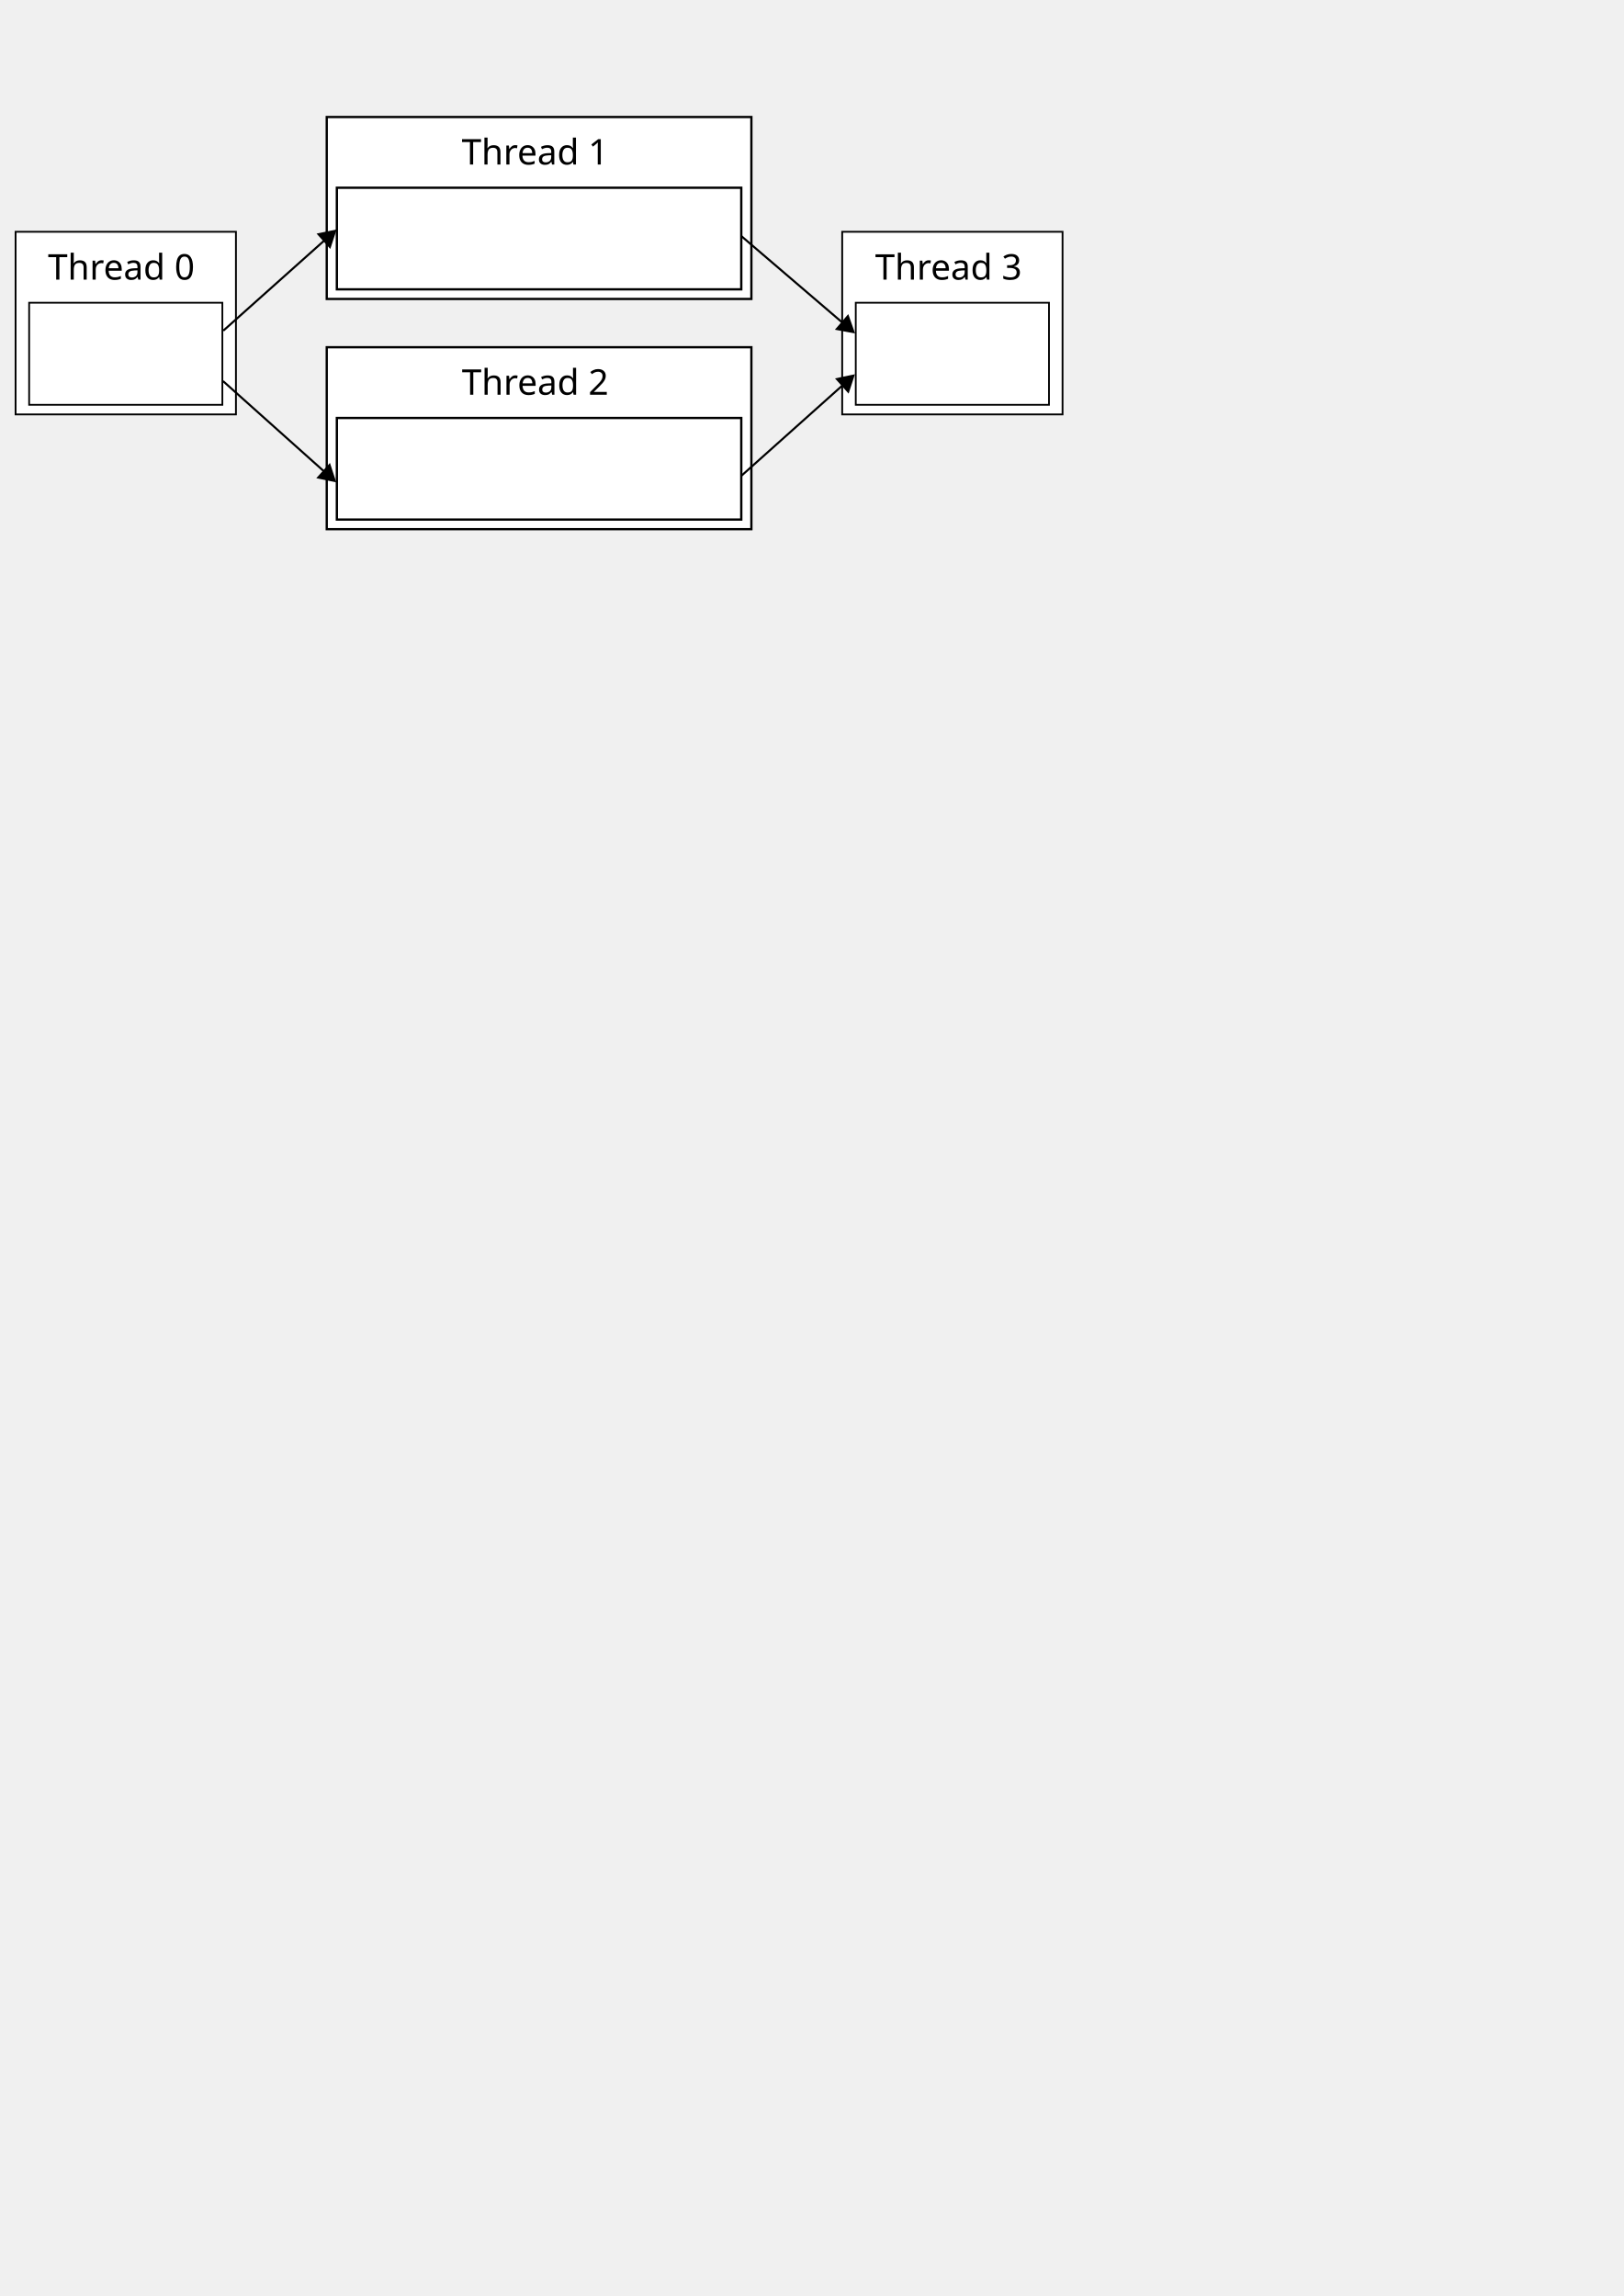
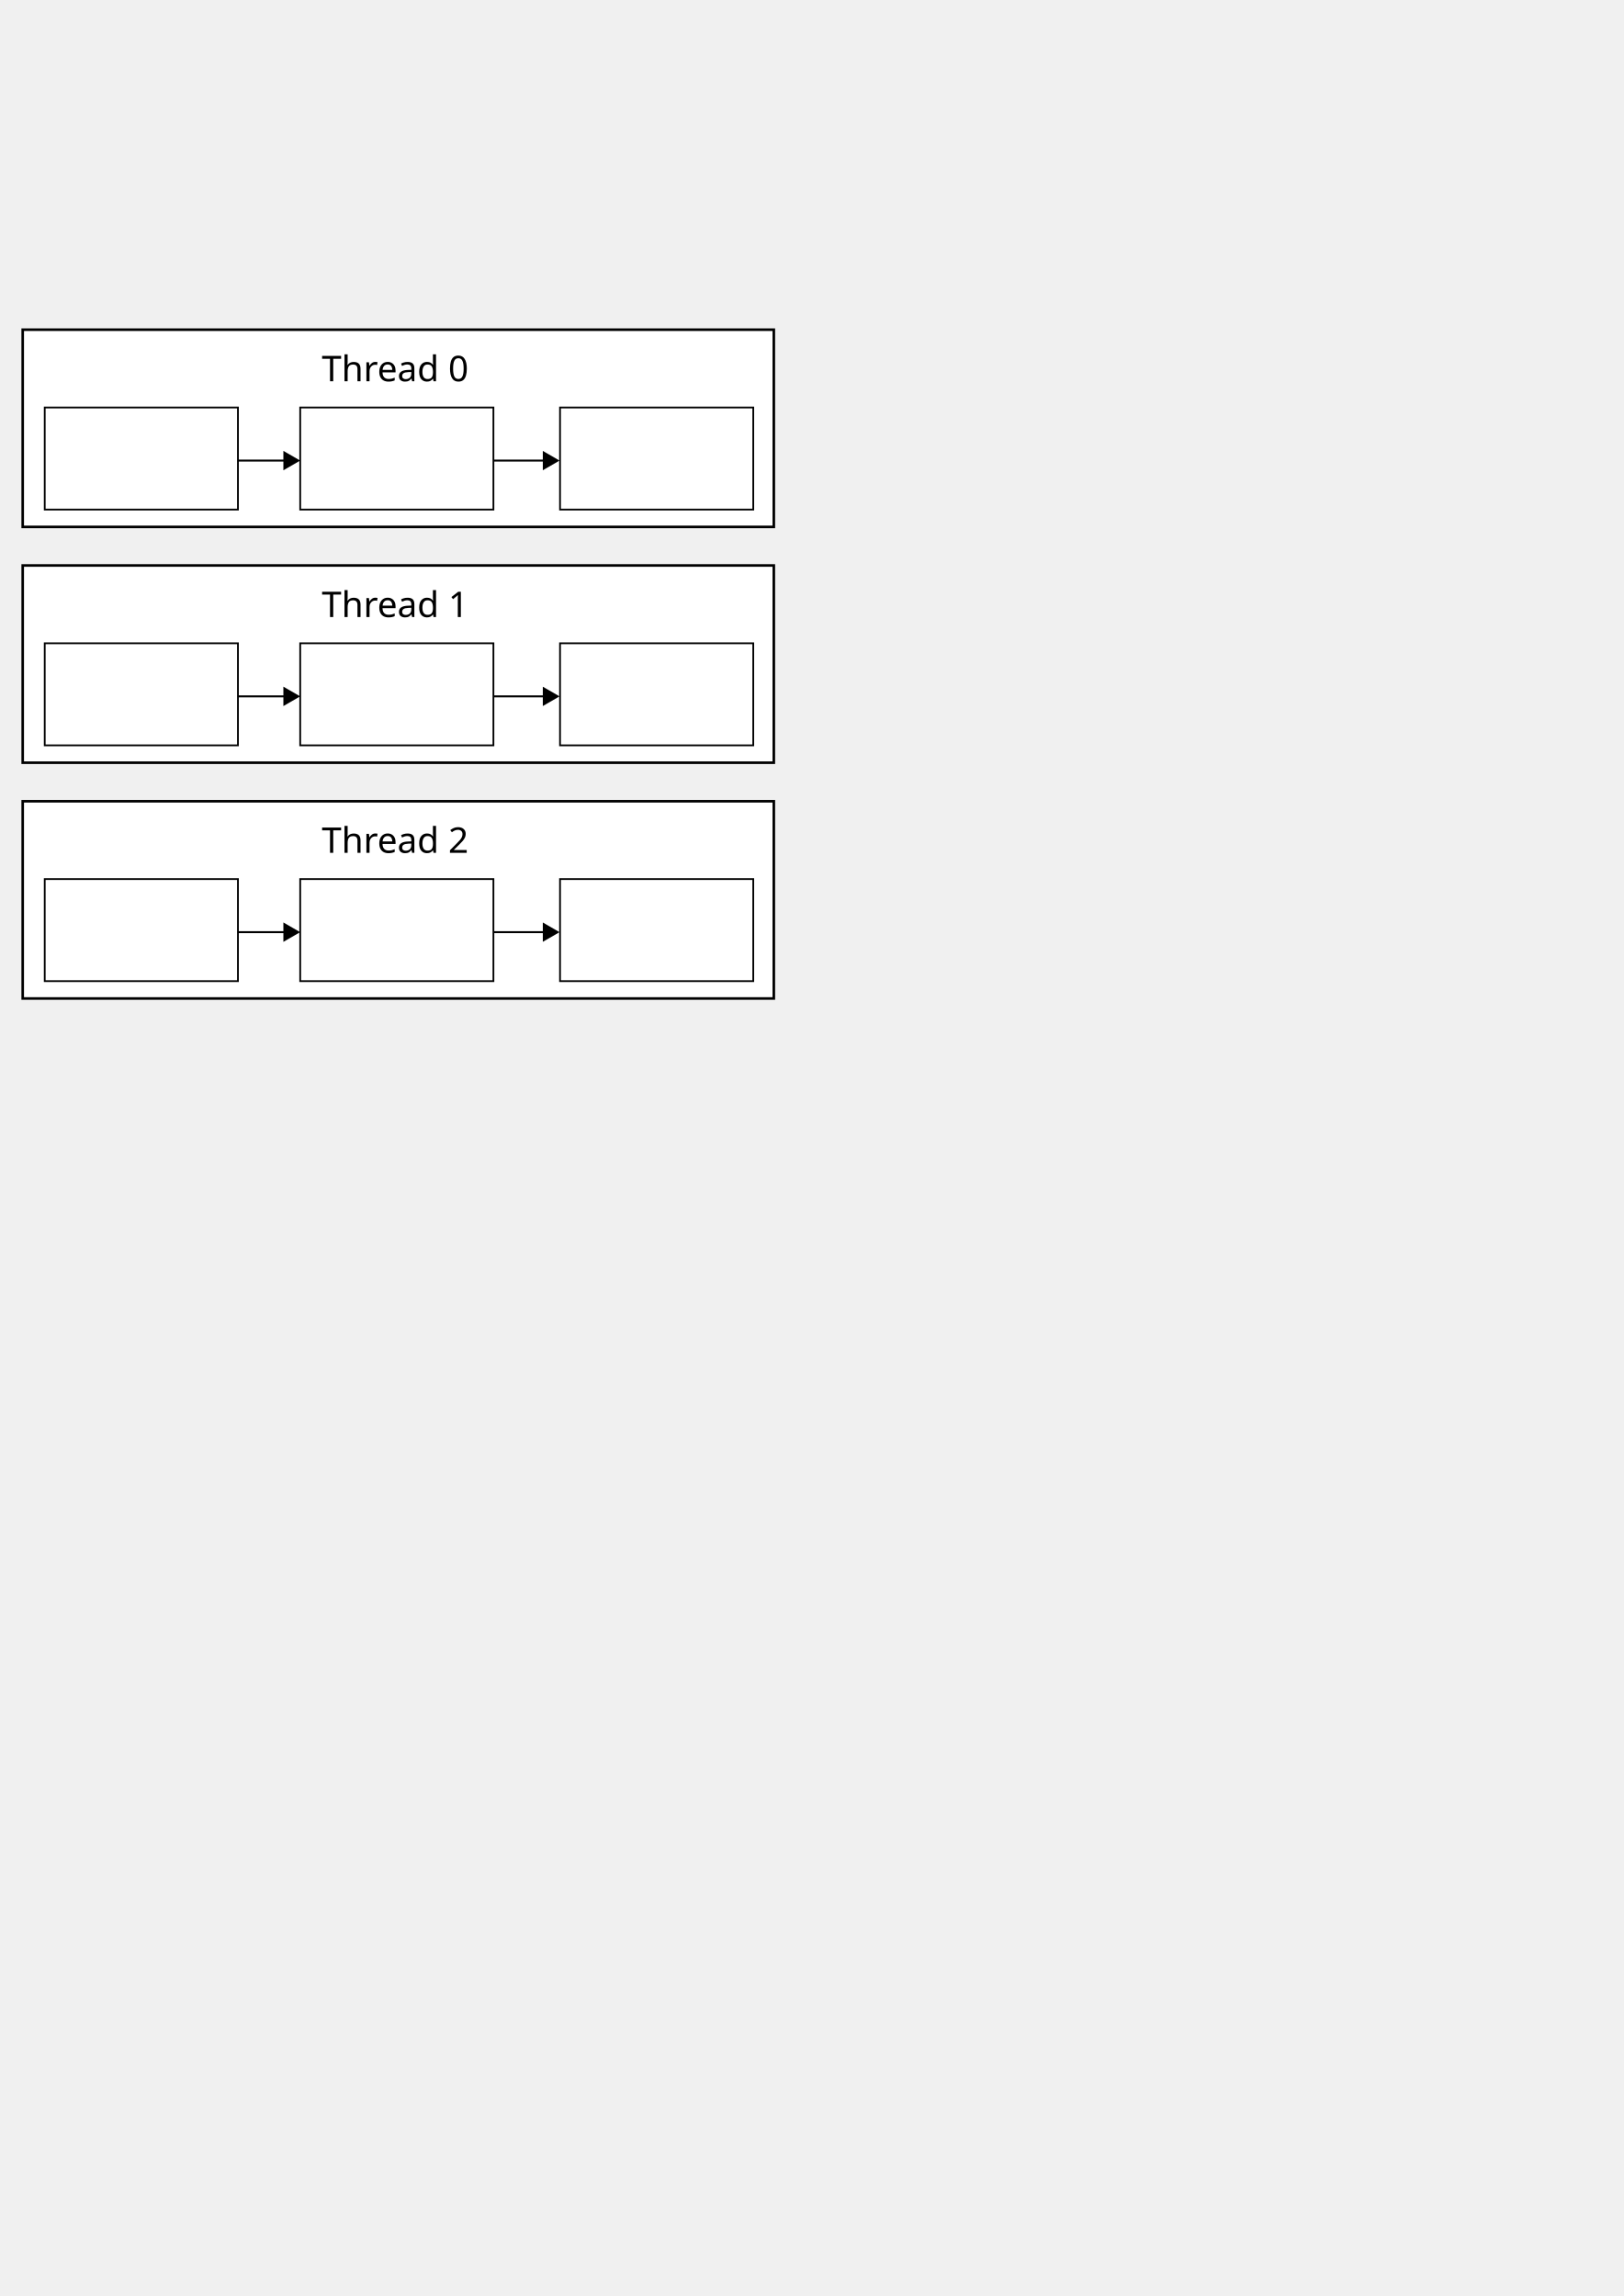
<svg xmlns="http://www.w3.org/2000/svg" width="210mm" height="297mm" viewBox="0 0 744.094 1052.362" id="svg2" version="1.1">
  <defs id="defs4">
+     <marker style="overflow:visible" id="marker4750" refX="0.0" refY="0.0" orient="auto">
+       <path transform="scale(0.8)" style="fill-rule:evenodd;stroke:#000000;stroke-width:1pt;stroke-opacity:1;fill:#000000;fill-opacity:1" d="M 5.77,0.0 L -2.88,5.0 L -2.88,-5.0 L 5.77,0.0 z " id="path4752" />
+     </marker>
+     <marker orient="auto" refY="0.0" refX="0.0" id="TriangleOutL" style="overflow:visible">
+       <path id="path4423" d="M 5.77,0.0 L -2.88,5.0 L -2.88,-5.0 L 5.77,0.0 z " style="fill-rule:evenodd;stroke:#000000;stroke-width:1pt;stroke-opacity:1;fill:#000000;fill-opacity:1" transform="scale(0.8)" />
+     </marker>
    <marker style="overflow:visible" id="marker6483" refX="0.0" refY="0.0" orient="auto">
      <path transform="scale(0.8)" style="fill-rule:evenodd;stroke:#000000;stroke-width:1pt;stroke-opacity:1;fill:#000000;fill-opacity:1" d="M 5.77,0.0 L -2.88,5.0 L -2.88,-5.0 L 5.77,0.0 z " id="path6485" />
-     </marker>
-     <marker orient="auto" refY="0.0" refX="0.0" id="marker6413" style="overflow:visible">
-       <path id="path6415" d="M 5.77,0.0 L -2.88,5.0 L -2.88,-5.0 L 5.77,0.0 z " style="fill-rule:evenodd;stroke:#000000;stroke-width:1pt;stroke-opacity:1;fill:#000000;fill-opacity:1" transform="scale(0.8)" />
-     </marker>
-     <marker style="overflow:visible" id="marker6277" refX="0.0" refY="0.0" orient="auto">
-       <path transform="scale(0.8)" style="fill-rule:evenodd;stroke:#000000;stroke-width:1pt;stroke-opacity:1;fill:#000000;fill-opacity:1" d="M 5.77,0.0 L -2.88,5.0 L -2.88,-5.0 L 5.77,0.0 z " id="path6279" />
    </marker>
    <marker orient="auto" refY="0.0" refX="0.0" id="Arrow1Mend" style="overflow:visible;">
      <path id="path4204" d="M 0.0,0.0 L 5.0,-5.0 L -12.5,0.0 L 5.0,5.0 L 0.0,0.0 z " style="fill-rule:evenodd;stroke:#000000;stroke-width:1pt;stroke-opacity:1;fill:#000000;fill-opacity:1" transform="scale(0.4) rotate(180) translate(10,0)" />
    </marker>
    <marker orient="auto" refY="0.0" refX="0.0" id="Arrow1Mstart" style="overflow:visible">
      <path id="path4201" d="M 0.0,0.0 L 5.0,-5.0 L -12.5,0.0 L 5.0,5.0 L 0.0,0.0 z " style="fill-rule:evenodd;stroke:#000000;stroke-width:1pt;stroke-opacity:1;fill:#000000;fill-opacity:1" transform="scale(0.4) translate(10,0)" />
    </marker>
    <marker orient="auto" refY="0.0" refX="0.0" id="Arrow1Lend" style="overflow:visible;">
      <path id="path4198" d="M 0.0,0.0 L 5.0,-5.0 L -12.5,0.0 L 5.0,5.0 L 0.0,0.0 z " style="fill-rule:evenodd;stroke:#000000;stroke-width:1.0pt;" transform="scale(0.8) rotate(180) translate(12.5,0)" />
    </marker>
    <marker orient="auto" refY="0.0" refX="0.0" id="Arrow1Lstart" style="overflow:visible">
      <path id="path4195" d="M 0.0,0.0 L 5.0,-5.0 L -12.5,0.0 L 5.0,5.0 L 0.0,0.0 z " style="fill-rule:evenodd;stroke:#000000;stroke-width:1.0pt" transform="scale(0.8) translate(12.5,0)" />
    </marker>
-     <marker orient="auto" refY="0.0" refX="0.0" id="TriangleOutL" style="overflow:visible">
-       <path id="path4337" d="M 5.77,0.0 L -2.88,5.0 L -2.88,-5.0 L 5.77,0.0 z " style="fill-rule:evenodd;stroke:#000000;stroke-width:1pt;stroke-opacity:1;fill:#000000;fill-opacity:1" transform="scale(0.8)" />
-     </marker>
    <marker style="overflow:visible" id="marker4705" refX="0.0" refY="0.0" orient="auto">
      <path transform="scale(0.8)" style="fill-rule:evenodd;stroke:#000000;stroke-width:1pt;stroke-opacity:1;fill:#000000;fill-opacity:1" d="M 5.77,0.0 L -2.88,5.0 L -2.88,-5.0 L 5.77,0.0 z " id="path4707" />
    </marker>
  </defs>
  <g id="layer1">
-     <g id="g4165" transform="translate(151.1027,101.3502)">
-       <rect y="4.884" x="234.851" height="83.711" width="100.98" id="rect4157" style="fill:#ffffff;fill-opacity:1;stroke:#000000;stroke-width:0.823;stroke-linecap:butt;stroke-linejoin:miter;stroke-miterlimit:4;stroke-dasharray:none;stroke-dashoffset:0;stroke-opacity:1" />
-       <text id="text4159" y="26.819" x="249.953" style="font-style:normal;font-weight:normal;font-size:16.25px;line-height:125%;font-family:sans-serif;letter-spacing:0px;word-spacing:0px;fill:#000000;fill-opacity:1;stroke:none;stroke-width:1px;stroke-linecap:butt;stroke-linejoin:miter;stroke-opacity:1" xml:space="preserve">
-         <tspan y="26.819" x="249.953" id="tspan4161">Thread 3</tspan>
+     <g id="g5006" transform="translate(-2.242152,-7.623291)">
+       <rect style="fill:#ffffff;fill-opacity:1;stroke:#000000;stroke-width:1.183;stroke-linecap:butt;stroke-linejoin:miter;stroke-miterlimit:4;stroke-dasharray:none;stroke-dashoffset:0;stroke-opacity:1" id="rect4233" width="344.212" height="90.4" x="12.647" y="266.803" />
+       <rect y="302.468" x="22.737" height="46.783" width="88.55" id="rect4147" style="fill:#ffffff;fill-opacity:1;stroke:#000000;stroke-width:0.803;stroke-linecap:butt;stroke-linejoin:miter;stroke-miterlimit:4;stroke-dasharray:none;stroke-dashoffset:0;stroke-opacity:1" />
+       <rect style="fill:#ffffff;fill-opacity:1;stroke:#000000;stroke-width:0.803;stroke-linecap:butt;stroke-linejoin:miter;stroke-miterlimit:4;stroke-dasharray:none;stroke-dashoffset:0;stroke-opacity:1" id="rect4229" width="88.55" height="46.783" x="139.813" y="302.468" />
+       <rect y="302.468" x="258.889" height="46.783" width="88.55" id="rect4231" style="fill:#ffffff;fill-opacity:1;stroke:#000000;stroke-width:0.803;stroke-linecap:butt;stroke-linejoin:miter;stroke-miterlimit:4;stroke-dasharray:none;stroke-dashoffset:0;stroke-opacity:1" />
+       <text xml:space="preserve" style="font-style:normal;font-weight:normal;font-size:16.25px;line-height:125%;font-family:sans-serif;letter-spacing:0px;word-spacing:0px;fill:#000000;fill-opacity:1;stroke:none;stroke-width:1px;stroke-linecap:butt;stroke-linejoin:miter;stroke-opacity:1" x="149.702" y="290.449" id="text5989">
+         <tspan x="149.702" y="290.449" id="tspan6087">Thread 1</tspan>
      </text>
-       <rect y="37.404" x="241.066" height="46.783" width="88.55" id="rect4163" style="fill:#ffffff;fill-opacity:1;stroke:#000000;stroke-width:0.803;stroke-linecap:butt;stroke-linejoin:miter;stroke-miterlimit:4;stroke-dasharray:none;stroke-dashoffset:0;stroke-opacity:1" />
+       <path id="path4588" d="m 111.211,326.802 23.46,0" style="fill:none;fill-rule:evenodd;stroke:#000000;stroke-width:0.904px;stroke-linecap:butt;stroke-linejoin:miter;stroke-opacity:1;marker-end:url(#TriangleOutL)" />
+       <path id="path4592" d="m 228.475,326.802 25.077,0" style="fill:none;fill-rule:evenodd;stroke:#000000;stroke-width:0.9px;stroke-linecap:butt;stroke-linejoin:miter;stroke-opacity:1;marker-end:url(#marker4750)" />
    </g>
-     <g id="g6037" transform="translate(0,14.11043)">
-       <rect y="92.124" x="7.141" height="83.711" width="100.98" id="rect4136" style="fill:#ffffff;fill-opacity:1;stroke:#000000;stroke-width:0.823;stroke-linecap:butt;stroke-linejoin:miter;stroke-miterlimit:4;stroke-dasharray:none;stroke-dashoffset:0;stroke-opacity:1" />
-       <text id="text4138" y="114.059" x="21.969" style="font-style:normal;font-weight:normal;font-size:16.25px;line-height:125%;font-family:sans-serif;letter-spacing:0px;word-spacing:0px;fill:#000000;fill-opacity:1;stroke:none;stroke-width:1px;stroke-linecap:butt;stroke-linejoin:miter;stroke-opacity:1" xml:space="preserve">
-         <tspan y="114.059" x="21.969" id="tspan4140">Thread 0</tspan>
+     <g id="g5016" transform="translate(-2.242152,100.4484)">
+       <rect y="266.803" x="12.647" height="90.4" width="344.212" id="rect5018" style="fill:#ffffff;fill-opacity:1;stroke:#000000;stroke-width:1.183;stroke-linecap:butt;stroke-linejoin:miter;stroke-miterlimit:4;stroke-dasharray:none;stroke-dashoffset:0;stroke-opacity:1" />
+       <rect style="fill:#ffffff;fill-opacity:1;stroke:#000000;stroke-width:0.803;stroke-linecap:butt;stroke-linejoin:miter;stroke-miterlimit:4;stroke-dasharray:none;stroke-dashoffset:0;stroke-opacity:1" id="rect5020" width="88.55" height="46.783" x="22.737" y="302.468" />
+       <rect y="302.468" x="139.813" height="46.783" width="88.55" id="rect5022" style="fill:#ffffff;fill-opacity:1;stroke:#000000;stroke-width:0.803;stroke-linecap:butt;stroke-linejoin:miter;stroke-miterlimit:4;stroke-dasharray:none;stroke-dashoffset:0;stroke-opacity:1" />
+       <rect style="fill:#ffffff;fill-opacity:1;stroke:#000000;stroke-width:0.803;stroke-linecap:butt;stroke-linejoin:miter;stroke-miterlimit:4;stroke-dasharray:none;stroke-dashoffset:0;stroke-opacity:1" id="rect5024" width="88.55" height="46.783" x="258.889" y="302.468" />
+       <text id="text5026" y="290.449" x="149.702" style="font-style:normal;font-weight:normal;font-size:16.25px;line-height:125%;font-family:sans-serif;letter-spacing:0px;word-spacing:0px;fill:#000000;fill-opacity:1;stroke:none;stroke-width:1px;stroke-linecap:butt;stroke-linejoin:miter;stroke-opacity:1" xml:space="preserve">
+         <tspan id="tspan5028" y="290.449" x="149.702">Thread 2</tspan>
      </text>
-       <rect y="124.644" x="13.355" height="46.783" width="88.55" id="rect4147" style="fill:#ffffff;fill-opacity:1;stroke:#000000;stroke-width:0.803;stroke-linecap:butt;stroke-linejoin:miter;stroke-miterlimit:4;stroke-dasharray:none;stroke-dashoffset:0;stroke-opacity:1" />
+       <path style="fill:none;fill-rule:evenodd;stroke:#000000;stroke-width:0.904px;stroke-linecap:butt;stroke-linejoin:miter;stroke-opacity:1;marker-end:url(#TriangleOutL)" d="m 111.211,326.802 23.46,0" id="path5030" />
+       <path style="fill:none;fill-rule:evenodd;stroke:#000000;stroke-width:0.9px;stroke-linecap:butt;stroke-linejoin:miter;stroke-opacity:1;marker-end:url(#marker4750)" d="m 228.475,326.802 25.077,0" id="path5032" />
    </g>
-     <rect y="53.633" x="149.736" height="83.393" width="194.602" id="rect4149" style="fill:#ffffff;fill-opacity:1;stroke:#000000;stroke-width:1.041;stroke-linecap:butt;stroke-linejoin:miter;stroke-miterlimit:4;stroke-dasharray:none;stroke-dashoffset:0;stroke-opacity:1" />
-     <rect y="86.05" x="154.372" height="46.564" width="185.33" id="rect4155" style="fill:#ffffff;fill-opacity:1;stroke:#000000;stroke-width:1.055;stroke-linecap:butt;stroke-linejoin:miter;stroke-miterlimit:4;stroke-dasharray:none;stroke-dashoffset:0;stroke-opacity:1" />
-     <text id="text5989" y="75.408" x="211.586" style="font-style:normal;font-weight:normal;font-size:16.25px;line-height:125%;font-family:sans-serif;letter-spacing:0px;word-spacing:0px;fill:#000000;fill-opacity:1;stroke:none;stroke-width:1px;stroke-linecap:butt;stroke-linejoin:miter;stroke-opacity:1" xml:space="preserve">
-       <tspan id="tspan6087" y="75.408" x="211.586">Thread 1</tspan>
-     </text>
-     <rect style="fill:#ffffff;fill-opacity:1;stroke:#000000;stroke-width:1.041;stroke-linecap:butt;stroke-linejoin:miter;stroke-miterlimit:4;stroke-dasharray:none;stroke-dashoffset:0;stroke-opacity:1" id="rect6029" width="194.602" height="83.393" x="149.736" y="159.154" />
-     <rect style="fill:#ffffff;fill-opacity:1;stroke:#000000;stroke-width:1.055;stroke-linecap:butt;stroke-linejoin:miter;stroke-miterlimit:4;stroke-dasharray:none;stroke-dashoffset:0;stroke-opacity:1" id="rect6031" width="185.33" height="46.564" x="154.372" y="191.572" />
-     <text xml:space="preserve" style="font-style:normal;font-weight:normal;font-size:16.25px;line-height:125%;font-family:sans-serif;letter-spacing:0px;word-spacing:0px;fill:#000000;fill-opacity:1;stroke:none;stroke-width:1px;stroke-linecap:butt;stroke-linejoin:miter;stroke-opacity:1" x="211.649" y="180.93" id="text6033">
-       <tspan id="tspan6091" x="211.649" y="180.93">Thread 2</tspan>
-     </text>
-     <path style="fill:none;fill-rule:evenodd;stroke:#000000;stroke-width:0.958px;stroke-linecap:butt;stroke-linejoin:miter;stroke-opacity:1;marker-end:url(#marker6413)" d="m 102.337,151.564 47.908,-42.784" id="path6103" />
-     <path style="fill:none;fill-rule:evenodd;stroke:#000000;stroke-width:0.953px;stroke-linecap:butt;stroke-linejoin:miter;stroke-opacity:1;marker-end:url(#marker6483)" d="m 102.213,174.676 47.874,42.802" id="path6105" />
-     <path style="fill:none;fill-rule:evenodd;stroke:#000000;stroke-width:0.95px;stroke-linecap:butt;stroke-linejoin:miter;stroke-opacity:1;marker-end:url(#marker6277)" d="m 339.887,217.949 47.894,-42.818" id="path6111" />
-     <path style="fill:none;fill-rule:evenodd;stroke:#000000;stroke-width:0.958;stroke-linecap:butt;stroke-linejoin:miter;stroke-miterlimit:4;stroke-dasharray:none;stroke-dashoffset:0;stroke-opacity:1;marker-end:url(#TriangleOutL)" d="m 339.848,108.317 47.887,40.99" id="path6113" />
+     <g id="g5034" transform="translate(-2.242152,-115.6951)">
+       <rect style="fill:#ffffff;fill-opacity:1;stroke:#000000;stroke-width:1.183;stroke-linecap:butt;stroke-linejoin:miter;stroke-miterlimit:4;stroke-dasharray:none;stroke-dashoffset:0;stroke-opacity:1" id="rect5036" width="344.212" height="90.4" x="12.647" y="266.803" />
+       <rect y="302.468" x="22.737" height="46.783" width="88.55" id="rect5038" style="fill:#ffffff;fill-opacity:1;stroke:#000000;stroke-width:0.803;stroke-linecap:butt;stroke-linejoin:miter;stroke-miterlimit:4;stroke-dasharray:none;stroke-dashoffset:0;stroke-opacity:1" />
+       <rect style="fill:#ffffff;fill-opacity:1;stroke:#000000;stroke-width:0.803;stroke-linecap:butt;stroke-linejoin:miter;stroke-miterlimit:4;stroke-dasharray:none;stroke-dashoffset:0;stroke-opacity:1" id="rect5040" width="88.55" height="46.783" x="139.813" y="302.468" />
+       <rect y="302.468" x="258.889" height="46.783" width="88.55" id="rect5042" style="fill:#ffffff;fill-opacity:1;stroke:#000000;stroke-width:0.803;stroke-linecap:butt;stroke-linejoin:miter;stroke-miterlimit:4;stroke-dasharray:none;stroke-dashoffset:0;stroke-opacity:1" />
+       <text xml:space="preserve" style="font-style:normal;font-weight:normal;font-size:16.25px;line-height:125%;font-family:sans-serif;letter-spacing:0px;word-spacing:0px;fill:#000000;fill-opacity:1;stroke:none;stroke-width:1px;stroke-linecap:butt;stroke-linejoin:miter;stroke-opacity:1" x="149.702" y="290.449" id="text5044">
+         <tspan x="149.702" y="290.449" id="tspan5046">Thread 0</tspan>
+       </text>
+       <path id="path5048" d="m 111.211,326.802 23.46,0" style="fill:none;fill-rule:evenodd;stroke:#000000;stroke-width:0.904px;stroke-linecap:butt;stroke-linejoin:miter;stroke-opacity:1;marker-end:url(#TriangleOutL)" />
+       <path id="path5050" d="m 228.475,326.802 25.077,0" style="fill:none;fill-rule:evenodd;stroke:#000000;stroke-width:0.9px;stroke-linecap:butt;stroke-linejoin:miter;stroke-opacity:1;marker-end:url(#marker4750)" />
+     </g>
  </g>
</svg>
